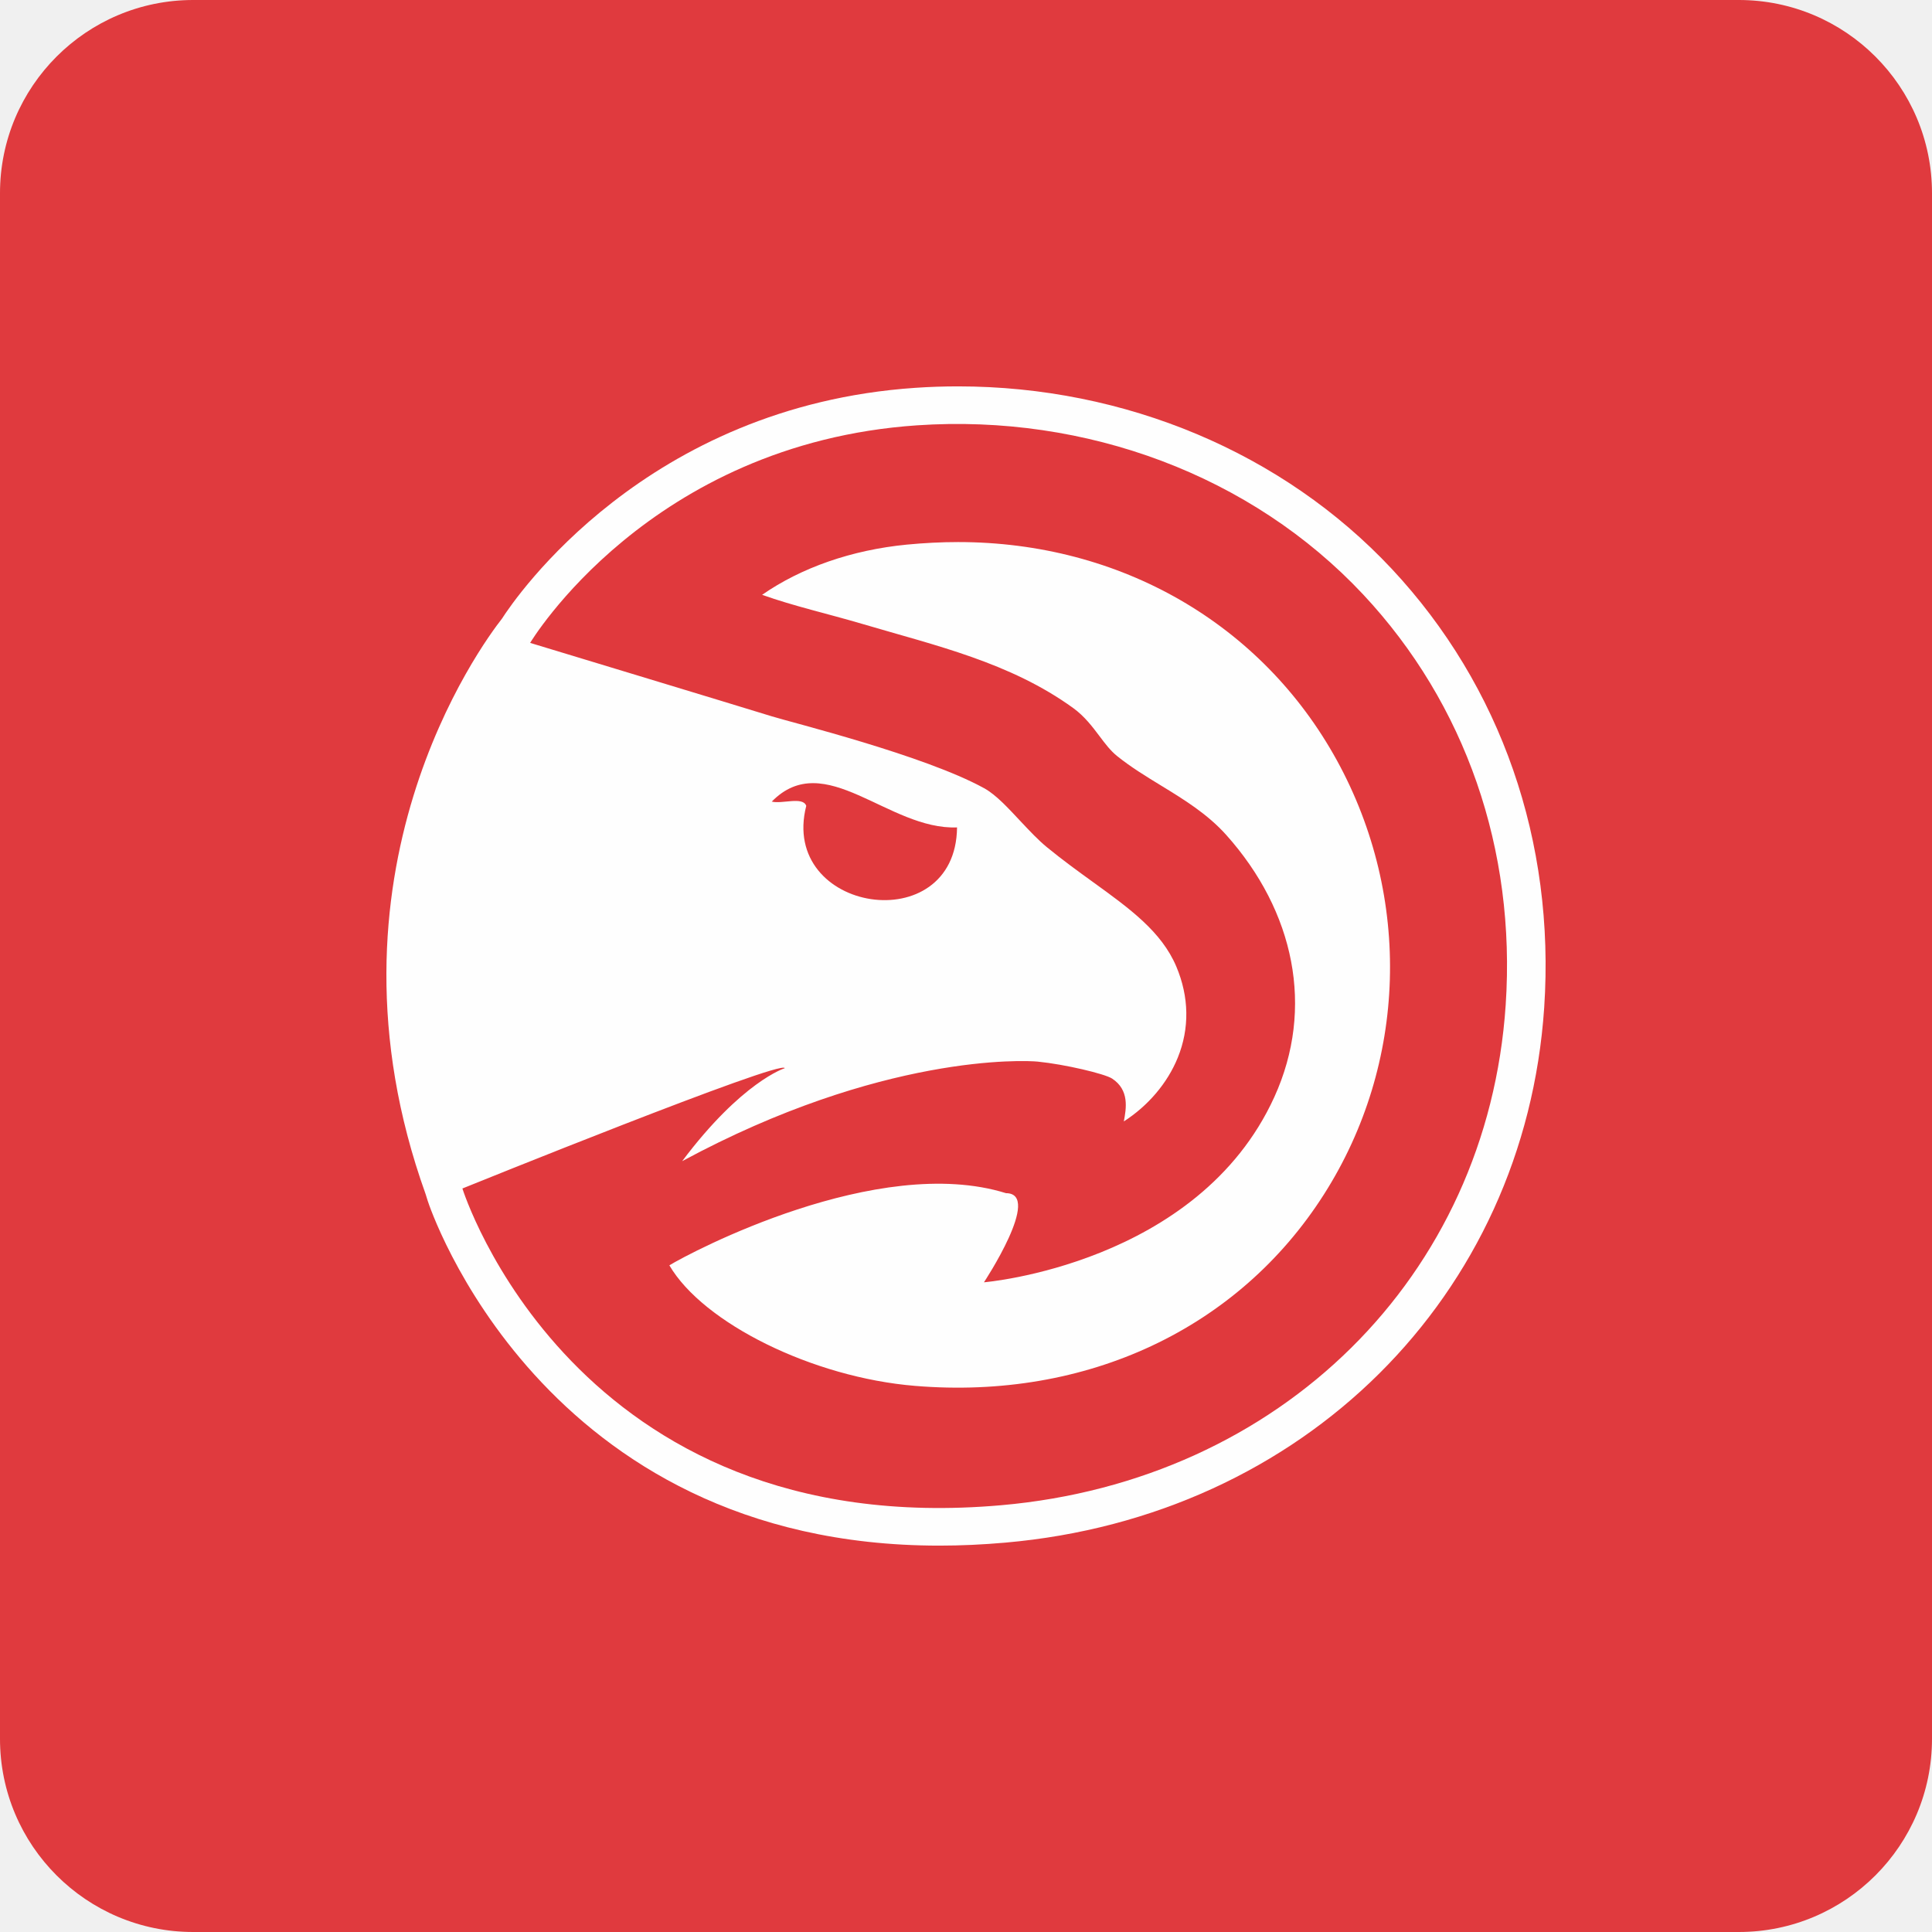
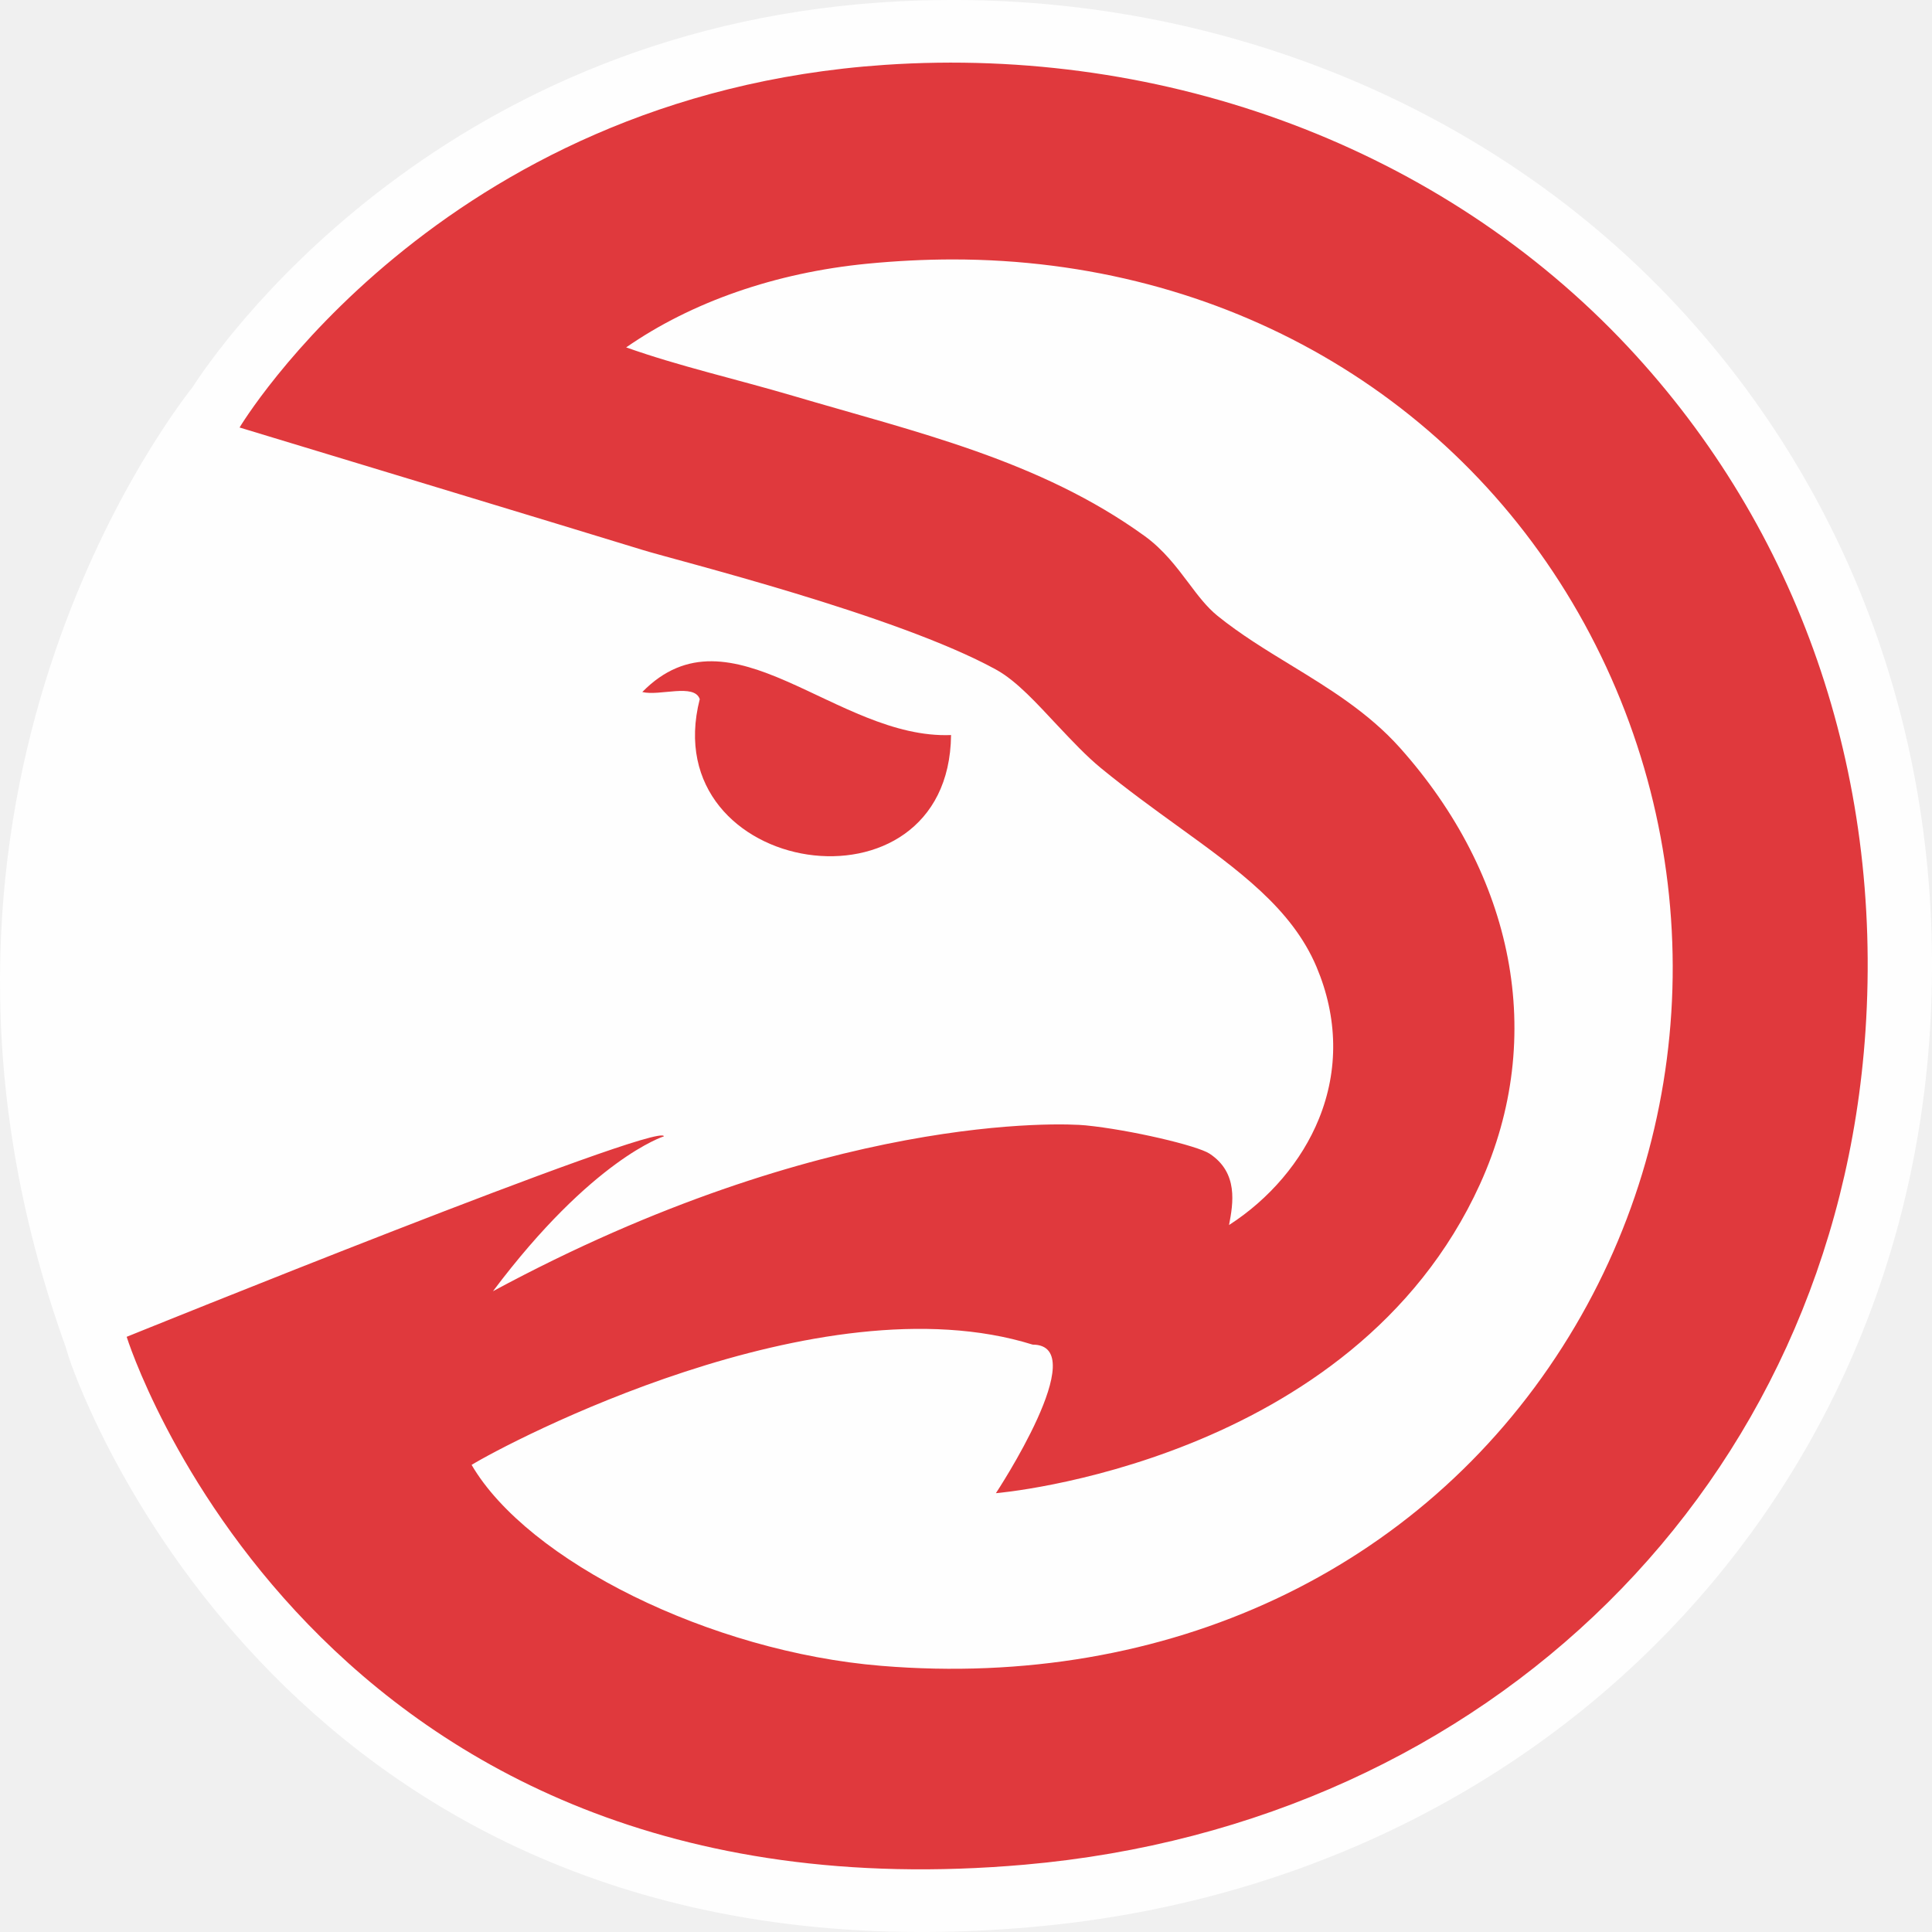
<svg xmlns="http://www.w3.org/2000/svg" xmlns:xlink="http://www.w3.org/1999/xlink" width="80px" height="80px" viewBox="0 0 80 80" version="1.1">
  <defs>
-     <polygon id="path-1" points="0 48 48 48 48 0 0 0" />
+     <polygon id="path-1" points="0 80 80 80 80 0 0 0" />
  </defs>
-   <g id="iOS" stroke="none" stroke-width="1" fill="none" fill-rule="evenodd">
-     <g id="Pick-teams" transform="translate(-18, -233)">
-       <g id="Group" transform="translate(8, 195)">
-         <g id="Group-10" transform="translate(8, 36)">
-           <g id="Assets-exportable/Logos/Club-logos/Eastern-Conference/Atlanta-Hawks/big" transform="translate(2, 2)">
-             <g id="Group" fill="#E03A3E" fill-rule="nonzero">
-               <rect id="Rectangle" x="0" y="0" width="80" height="80" rx="8" />
-             </g>
-             <g id="Group" transform="translate(16, 16)">
-               <rect id="Rectangle" fill-rule="nonzero" x="0" y="0" width="48" height="48" rx="12" />
-               <g id="Group-11">
-                 <g id="Clipped">
-                   <mask id="mask-2" fill="white">
-                     <use xlink:href="#path-1" />
-                   </mask>
-                   <g id="Path" />
-                   <path d="M41.629,7.555 C37.134,2.753 30.591,-0.001 23.674,-0.001 C23.083,-0.001 22.489,0.018 21.901,0.059 C10.74,0.817 5.344,8.745 4.785,9.618 C3.962,10.664 -3.121,20.227 1.623,33.443 L1.712,33.728 C1.758,33.871 6.377,48.001 22.893,48.001 L22.896,48.001 C23.78,48.001 24.701,47.959 25.628,47.877 C37.962,46.795 47.137,37.681 47.942,25.722 C48.4,18.85 46.158,12.399 41.629,7.555 Z" id="Path" fill="#FEFEFE" fill-rule="nonzero" mask="url(#mask-2)" />
-                 </g>
-                 <g id="Group-10" transform="translate(3.14708, 1.555671)" fill="#E0393D" fill-rule="nonzero">
-                   <path d="M33.622,27.866 C35.297,24.184 34.454,20.18 31.632,17.021 C30.847,16.144 29.87,15.547 28.924,14.969 C28.309,14.593 27.672,14.205 27.101,13.744 C26.833,13.527 26.613,13.235 26.38,12.925 C26.09,12.54 25.762,12.103 25.291,11.762 C22.675,9.87 19.598,9.178 16.558,8.279 C15.123,7.856 13.725,7.543 12.41,7.075 C14.032,5.947 16.121,5.218 18.398,4.996 C19.114,4.927 19.829,4.89 20.526,4.89 C27.241,4.89 33.104,8.271 36.213,13.934 C39.325,19.608 39.121,26.492 35.674,31.903 C32.134,37.461 25.854,40.418 18.747,39.831 C14.495,39.483 9.964,37.227 8.57,34.839 C9.434,34.308 17.197,30.193 22.509,31.851 C24.032,31.855 21.596,35.542 21.596,35.542 C21.596,35.542 30.461,34.81 33.622,27.866 Z M37.302,7.064 C32.675,2.121 25.822,-0.418 18.829,0.056 C7.728,0.812 2.805,9.065 2.805,9.065 C2.805,9.065 11.6,11.73 12.812,12.106 C13.635,12.362 19.126,13.719 21.601,15.081 C22.117,15.365 22.624,15.934 23.124,16.464 C23.494,16.857 23.843,17.23 24.206,17.528 C24.856,18.06 25.493,18.521 26.108,18.966 C27.634,20.069 28.95,21.02 29.562,22.468 C30.093,23.726 30.114,25.03 29.621,26.242 C29.193,27.297 28.388,28.237 27.388,28.88 C27.489,28.346 27.626,27.582 26.905,27.107 C26.597,26.906 24.936,26.514 23.826,26.404 C23.295,26.348 17.352,26.071 9.101,30.525 C11.576,27.226 13.348,26.676 13.348,26.676 C13.281,26.278 0,31.657 0,31.657 C0,31.657 4.581,46.331 22.314,44.772 C33.85,43.756 42.446,35.321 43.2,24.06 C43.631,17.627 41.536,11.591 37.302,7.064 Z" id="Shape" />
-                   <path d="M20.482,16.706 C17.631,16.819 15.01,13.393 12.81,15.637 C13.237,15.745 14.103,15.414 14.238,15.814 C13.108,20.243 20.433,21.384 20.482,16.706 Z" id="Path" />
-                 </g>
+   <g id="Specifications" stroke="none" stroke-width="1" fill="none" fill-rule="evenodd">
+     <g id="Teams" transform="translate(-48, -197)">
+       <g id="Group-4" transform="translate(48, 112)">
+         <g id="Group" transform="translate(0, 48)">
+           <g id="Group" transform="translate(0, 37)">
+             <rect id="Rectangle" fill-rule="nonzero" x="0" y="0" width="80" height="80" rx="12" />
+             <g id="Group-11">
+               <g id="Clipped">
+                 <mask id="mask-2" fill="white">
+                   <use xlink:href="#path-1" />
+                 </mask>
+                 <g id="Path" />
+                 <path d="M69.381,12.592 C61.891,4.588 50.985,-0.001 39.457,-0.001 C38.472,-0.001 37.481,0.03 36.502,0.099 C17.9,1.361 8.907,14.575 7.975,16.03 C6.604,17.773 -5.202,33.712 2.706,55.738 L2.854,56.214 C2.93,56.451 10.629,80.001 38.155,80.001 L38.16,80.001 C39.634,80.001 41.168,79.932 42.713,79.795 C63.269,77.991 78.562,62.802 79.903,42.87 C80.667,31.417 76.929,20.664 69.381,12.592 Z" id="Path" fill="#FEFEFE" fill-rule="nonzero" mask="url(#mask-2)" />
+               </g>
+               <g id="Group-10" transform="translate(5.245134, 2.592786)" fill="#E0393D" fill-rule="nonzero">
+                 <path d="M56.037,46.443 C58.829,40.306 57.423,33.633 52.72,28.368 C51.412,26.907 49.783,25.912 48.206,24.948 C47.181,24.322 46.119,23.675 45.169,22.907 C44.722,22.545 44.355,22.059 43.967,21.541 C43.484,20.9 42.937,20.171 42.152,19.603 C37.792,16.45 32.663,15.296 27.597,13.799 C25.204,13.094 22.875,12.571 20.683,11.792 C23.387,9.912 26.868,8.697 30.663,8.327 C31.857,8.211 33.048,8.15 34.211,8.15 C45.401,8.15 55.173,13.786 60.355,23.223 C65.542,32.68 65.202,44.154 59.457,53.172 C53.557,62.435 43.09,67.363 31.245,66.386 C24.158,65.805 16.607,62.044 14.283,58.065 C15.723,57.18 28.662,50.322 37.515,53.085 C40.053,53.092 35.993,59.237 35.993,59.237 C35.993,59.237 50.768,58.017 56.037,46.443 Z M62.17,11.774 C54.458,3.535 43.037,-0.696 31.382,0.094 C12.881,1.353 4.675,15.109 4.675,15.109 C4.675,15.109 19.333,19.55 21.354,20.176 C22.724,20.604 31.876,22.864 36.001,25.135 C36.862,25.608 37.707,26.556 38.539,27.441 C39.157,28.096 39.738,28.716 40.343,29.213 C41.426,30.1 42.488,30.868 43.513,31.61 C46.056,33.448 48.251,35.033 49.27,37.446 C50.155,39.543 50.189,41.716 49.368,43.736 C48.655,45.495 47.313,47.061 45.647,48.133 C45.816,47.243 46.043,45.971 44.841,45.178 C44.329,44.843 41.561,44.191 39.709,44.006 C38.825,43.913 28.92,43.451 15.168,50.874 C19.294,45.376 22.246,44.46 22.246,44.46 C22.135,43.797 0,52.762 0,52.762 C0,52.762 7.635,77.218 37.19,74.619 C56.417,72.927 70.743,58.868 72,40.1 C72.718,29.379 69.227,19.318 62.17,11.774 Z" id="Shape" />
+                 <path d="M34.136,27.844 C29.385,28.032 25.017,22.322 21.351,26.062 C22.061,26.241 23.506,25.69 23.73,26.357 C21.847,33.738 34.055,35.64 34.136,27.844 Z" id="Path" />
              </g>
            </g>
          </g>
        </g>
      </g>
    </g>
  </g>
</svg>
